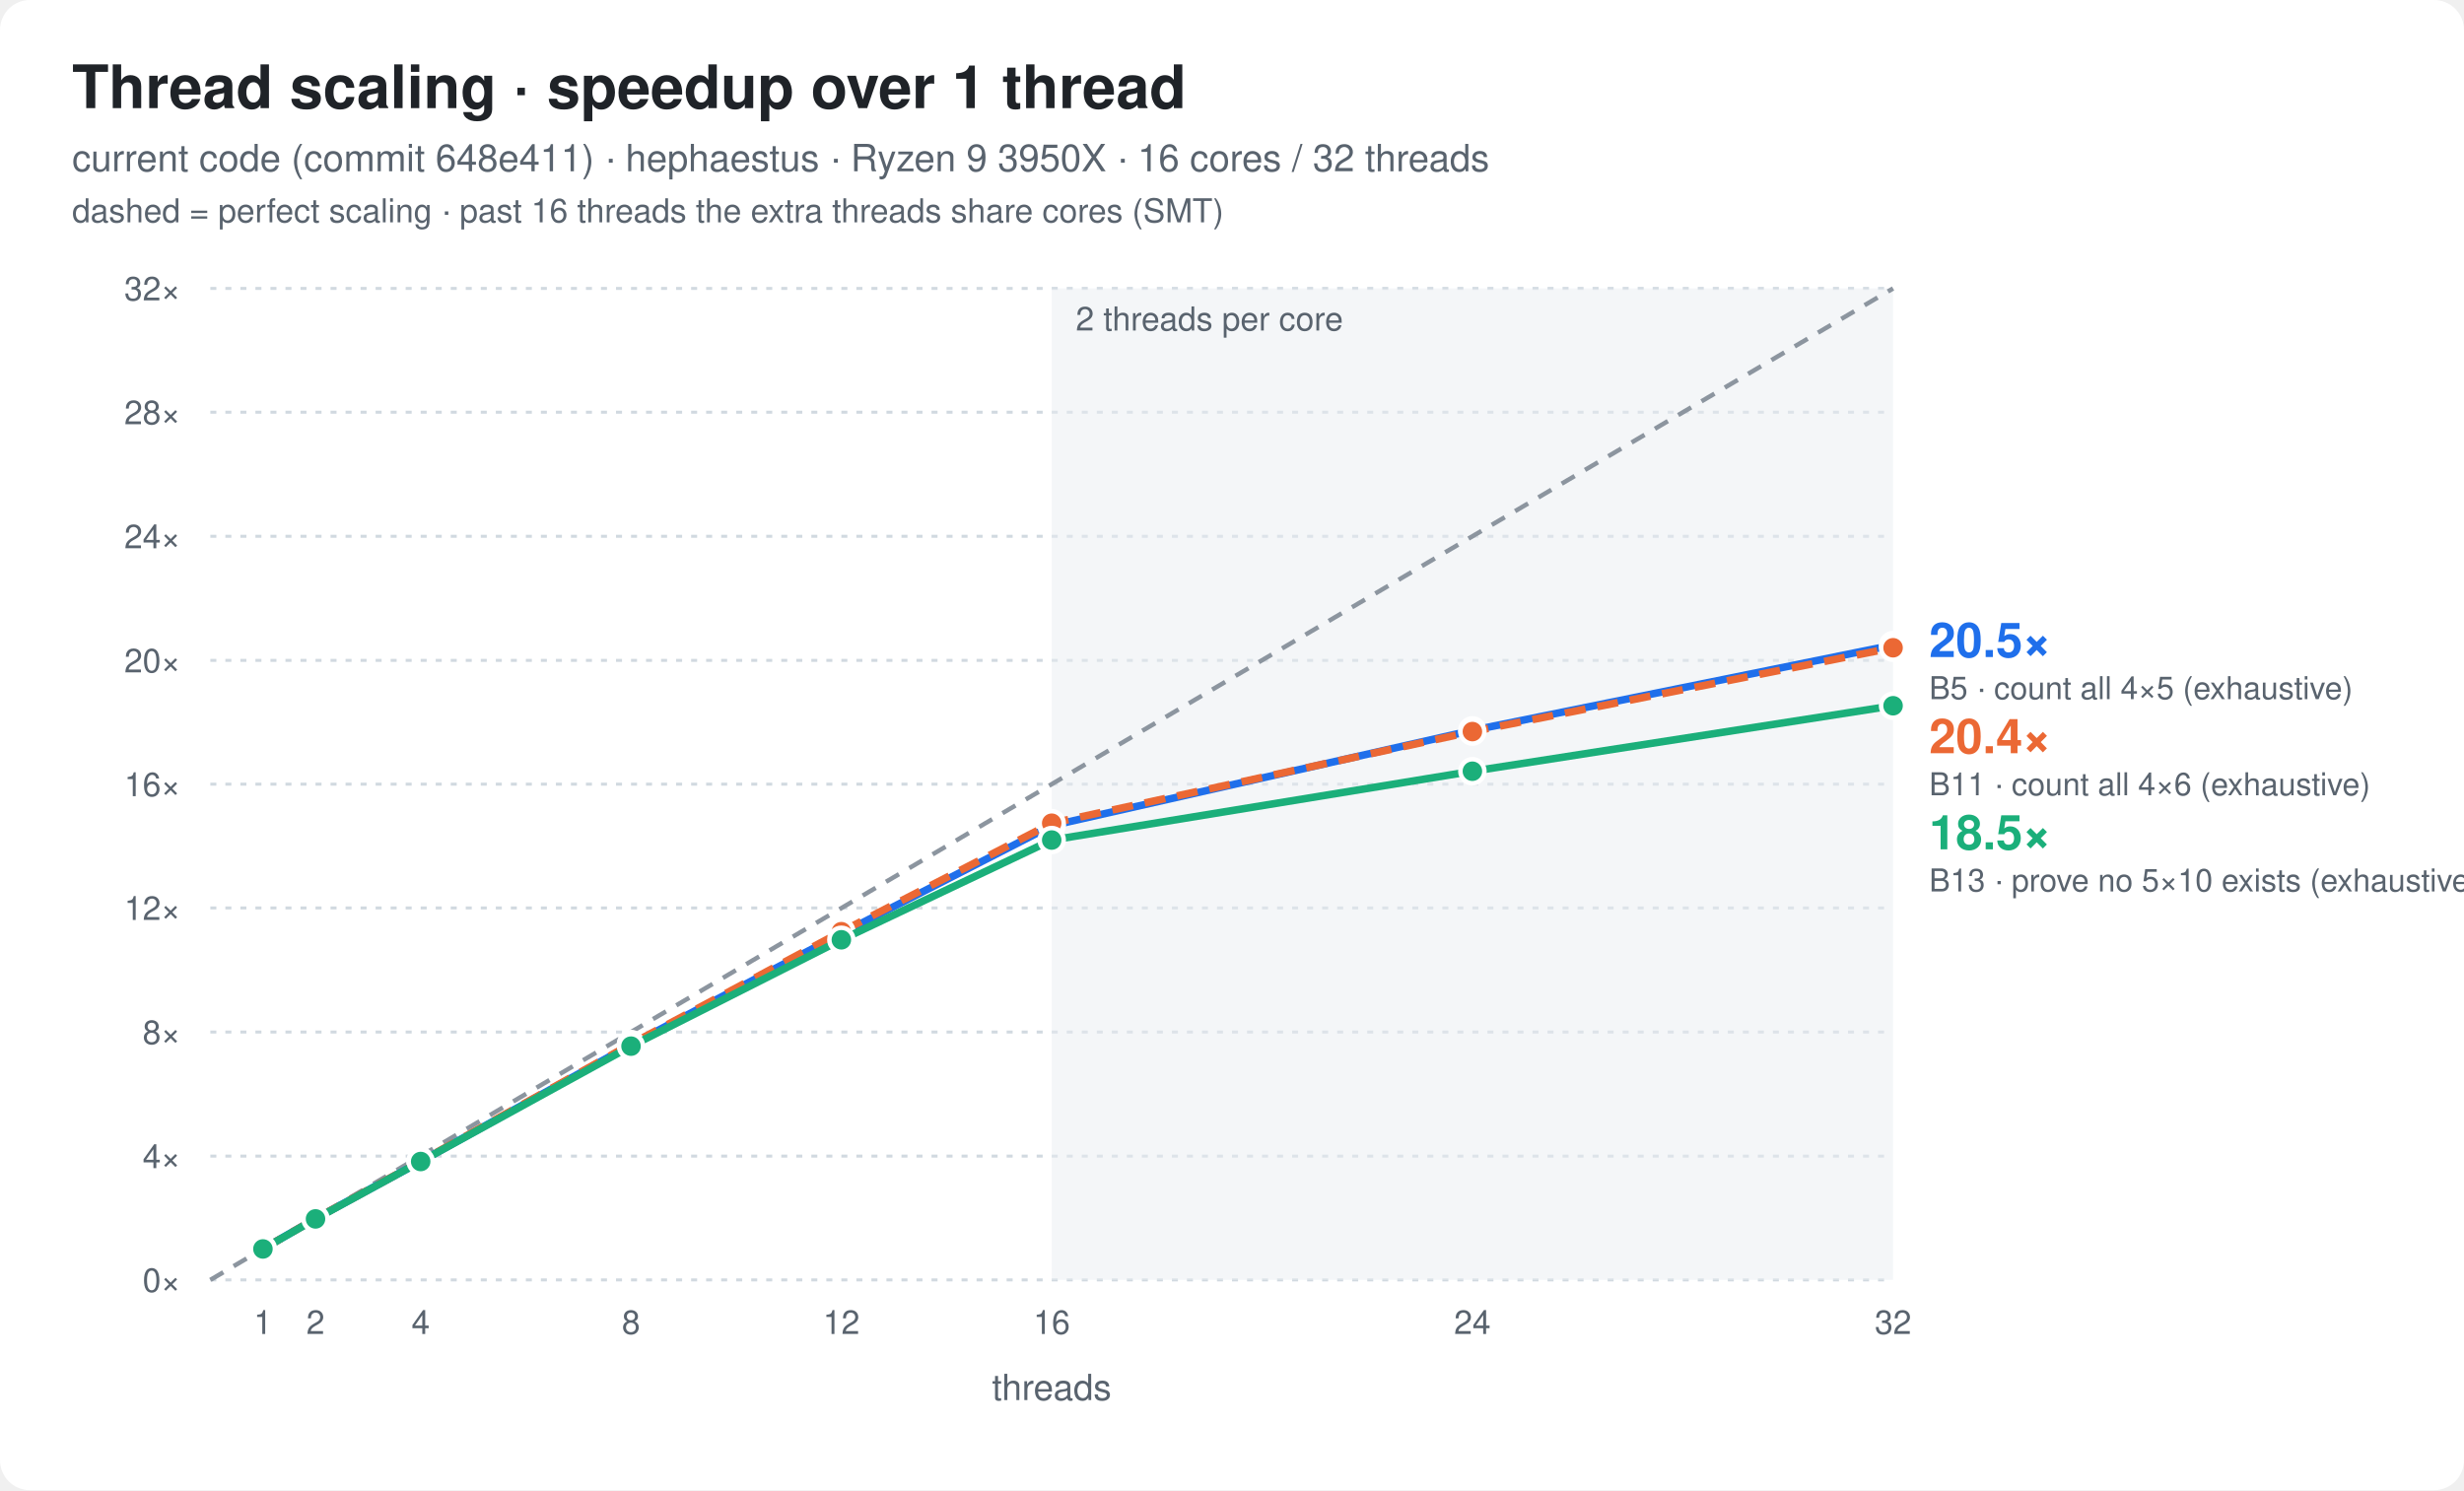
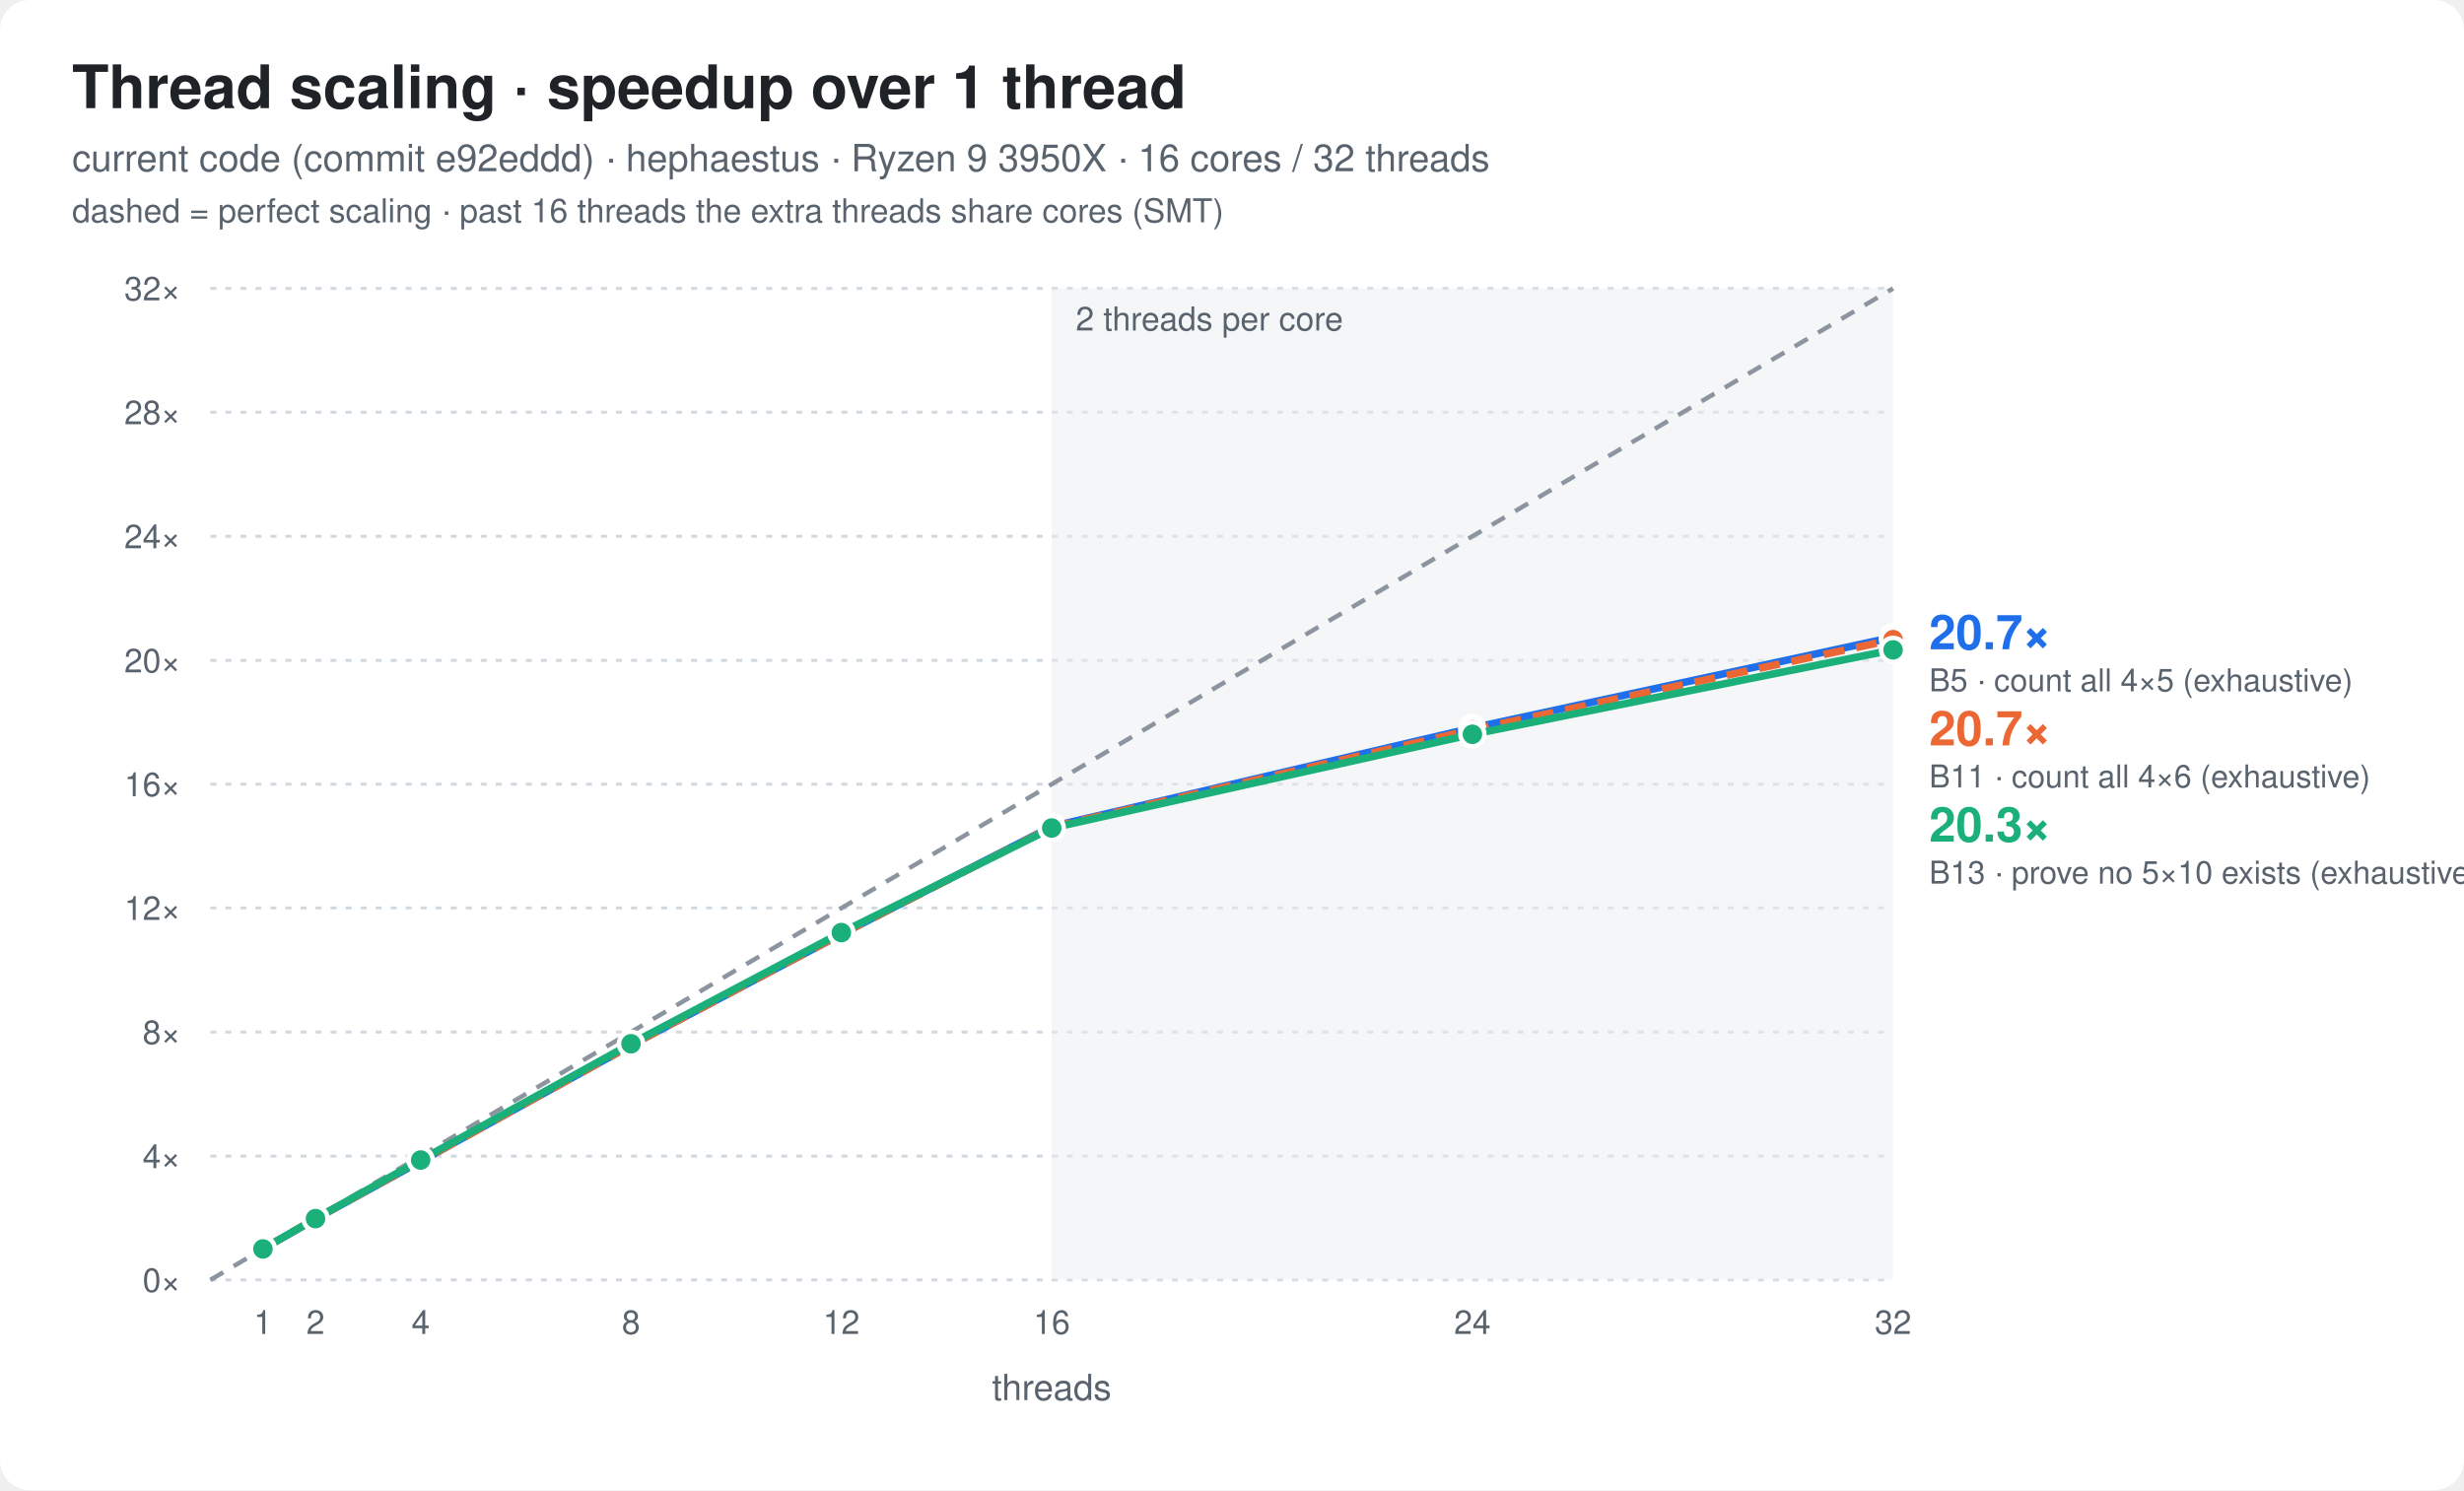
<svg xmlns="http://www.w3.org/2000/svg" width="820" height="496" viewBox="0 0 820 496" font-family="ui-sans-serif,-apple-system,Segoe UI,Helvetica,Arial,sans-serif">
  <style>
  .bg{fill:#ffffff} .t{fill:#1f2328} .m{fill:#59636e} .g{stroke:#d1d9e0}
  .bar{fill:#8fb8de} .best{fill:#1f6feb} .x{fill:#1a7f37;font-weight:600}
  .fail{fill:url(#hatch)} .hs{stroke:#afb8c1} .hb{fill:#eaeef2} .f{fill:#cf222e;font-weight:600}
  .ft{fill:#8c959f} .cur{fill:#1f6feb;font-weight:700}
  .ln{stroke:#1f6feb;fill:none} .lnf{fill:#1f6feb} .ctx{stroke:#afb8c1;fill:none} .ring{stroke:#ffffff}
  .fx{stroke:#8c959f;fill:none} .area{fill:#1f6feb;fill-opacity:.08} .tile{fill:#f6f8fa;stroke:#d1d9e0}
  .big{fill:#1f6feb;font-weight:800}
  .s2{stroke:#eb6834;fill:none} .s2f{fill:#eb6834} .s3{stroke:#1baf7a;fill:none} .s3f{fill:#1baf7a}
  @media (prefers-color-scheme: dark){
    .s2{stroke:#d95926} .s2f{fill:#d95926} .s3{stroke:#199e70} .s3f{fill:#199e70}
    .bg{fill:#0d1117} .t{fill:#e6edf3} .m{fill:#9198a1} .g{stroke:#30363d}
    .bar{fill:#2f5f8f} .best{fill:#4493f8} .x{fill:#3fb950}
    .hs{stroke:#484f58} .hb{fill:#21262d} .f{fill:#f85149} .ft{fill:#6e7681} .cur{fill:#4493f8}
    .ln{stroke:#4493f8} .lnf{fill:#4493f8} .ctx{stroke:#484f58} .ring{stroke:#0d1117}
    .fx{stroke:#6e7681} .area{fill:#4493f8;fill-opacity:.10} .tile{fill:#161b22;stroke:#30363d} .big{fill:#4493f8}
  }
</style>
  <rect class="bg" width="820" height="496" rx="10" />
  <text class="t" x="24" y="36" font-size="20" font-weight="800">Thread scaling · speedup over 1 thread</text>
-   <text class="m" x="24" y="57" font-size="12.5">current code (commit 648e411) · hephaestus · Ryzen 9 3950X · 16 cores / 32 threads</text>
+   <text class="m" x="24" y="57" font-size="12.5">current code (commit e92eddd) · hephaestus · Ryzen 9 3950X · 16 cores / 32 threads</text>
  <text class="m" x="24" y="74" font-size="11">dashed = perfect scaling · past 16 threads the extra threads share cores (SMT)</text>
  <line class="g" x1="70" x2="630" y1="426.0" y2="426.0" stroke-dasharray="2 3" />
  <text class="m" x="60" y="430.0" font-size="11" text-anchor="end">0×</text>
  <line class="g" x1="70" x2="630" y1="384.8" y2="384.8" stroke-dasharray="2 3" />
  <text class="m" x="60" y="388.8" font-size="11" text-anchor="end">4×</text>
  <line class="g" x1="70" x2="630" y1="343.5" y2="343.5" stroke-dasharray="2 3" />
  <text class="m" x="60" y="347.5" font-size="11" text-anchor="end">8×</text>
  <line class="g" x1="70" x2="630" y1="302.2" y2="302.2" stroke-dasharray="2 3" />
  <text class="m" x="60" y="306.2" font-size="11" text-anchor="end">12×</text>
  <line class="g" x1="70" x2="630" y1="261.0" y2="261.0" stroke-dasharray="2 3" />
  <text class="m" x="60" y="265.0" font-size="11" text-anchor="end">16×</text>
  <line class="g" x1="70" x2="630" y1="219.8" y2="219.8" stroke-dasharray="2 3" />
  <text class="m" x="60" y="223.8" font-size="11" text-anchor="end">20×</text>
  <line class="g" x1="70" x2="630" y1="178.5" y2="178.5" stroke-dasharray="2 3" />
  <text class="m" x="60" y="182.5" font-size="11" text-anchor="end">24×</text>
  <line class="g" x1="70" x2="630" y1="137.2" y2="137.2" stroke-dasharray="2 3" />
  <text class="m" x="60" y="141.2" font-size="11" text-anchor="end">28×</text>
  <line class="g" x1="70" x2="630" y1="96.0" y2="96.0" stroke-dasharray="2 3" />
  <text class="m" x="60" y="100.0" font-size="11" text-anchor="end">32×</text>
  <text class="m" x="87.5" y="444" font-size="11" text-anchor="middle">1</text>
  <text class="m" x="105.0" y="444" font-size="11" text-anchor="middle">2</text>
  <text class="m" x="140.0" y="444" font-size="11" text-anchor="middle">4</text>
  <text class="m" x="210.0" y="444" font-size="11" text-anchor="middle">8</text>
  <text class="m" x="280.0" y="444" font-size="11" text-anchor="middle">12</text>
  <text class="m" x="350.0" y="444" font-size="11" text-anchor="middle">16</text>
  <text class="m" x="490.0" y="444" font-size="11" text-anchor="middle">24</text>
  <text class="m" x="630.0" y="444" font-size="11" text-anchor="middle">32</text>
  <text class="m" x="350" y="466" font-size="12" text-anchor="middle">threads</text>
  <rect class="hb" x="350.0" y="96" width="280.0" height="330" opacity=".5" />
  <text class="m" x="358.0" y="110" font-size="11">2 threads per core</text>
  <line class="fx" x1="70.0" y1="426.0" x2="630.0" y2="96.0" stroke-dasharray="5 4" stroke-width="1.5" />
-   <polyline class="ln" points="87.5,415.7 105.0,405.6 140.0,386.6 210.0,347.7 280.0,310.7 350.0,274.8 490.0,243.1 630.0,214.7" stroke-width="2.5" stroke-linejoin="round" />
+   <polyline class="ln" points="87.5,415.7 105.0,405.7 140.0,386.5 210.0,347.9 280.0,310.9 350.0,275.1 490.0,242.3 630.0,212.1" stroke-width="2.5" stroke-linejoin="round" />
  <circle class="lnf ring" cx="87.5" cy="415.7" r="4" stroke-width="1.5" />
-   <circle class="lnf ring" cx="105.0" cy="405.6" r="4" stroke-width="1.5" />
-   <circle class="lnf ring" cx="140.0" cy="386.6" r="4" stroke-width="1.5" />
-   <circle class="lnf ring" cx="210.0" cy="347.7" r="4" stroke-width="1.5" />
-   <circle class="lnf ring" cx="280.0" cy="310.7" r="4" stroke-width="1.5" />
-   <circle class="lnf ring" cx="350.0" cy="274.8" r="4" stroke-width="1.5" />
-   <circle class="lnf ring" cx="490.0" cy="243.1" r="4" stroke-width="1.5" />
-   <circle class="lnf ring" cx="630.0" cy="214.7" r="4" stroke-width="1.5" />
-   <polyline class="s2" points="87.5,415.7 105.0,405.6 140.0,386.5 210.0,347.5 280.0,310.1 350.0,274.0 490.0,243.5 630.0,215.6" stroke-width="2.5" stroke-linejoin="round" stroke-dasharray="7 4" />
+   <circle class="lnf ring" cx="105.0" cy="405.7" r="4" stroke-width="1.5" />
+   <circle class="lnf ring" cx="140.0" cy="386.5" r="4" stroke-width="1.5" />
+   <circle class="lnf ring" cx="210.0" cy="347.9" r="4" stroke-width="1.5" />
+   <circle class="lnf ring" cx="280.0" cy="310.9" r="4" stroke-width="1.5" />
+   <circle class="lnf ring" cx="350.0" cy="275.1" r="4" stroke-width="1.5" />
+   <circle class="lnf ring" cx="490.0" cy="242.3" r="4" stroke-width="1.5" />
+   <circle class="lnf ring" cx="630.0" cy="212.1" r="4" stroke-width="1.5" />
+   <polyline class="s2" points="87.5,415.7 105.0,405.6 140.0,386.5 210.0,347.9 280.0,310.9 350.0,275.3 490.0,242.9 630.0,212.9" stroke-width="2.5" stroke-linejoin="round" stroke-dasharray="7 4" />
  <circle class="s2f ring" cx="87.5" cy="415.7" r="4" stroke-width="1.5" />
  <circle class="s2f ring" cx="105.0" cy="405.6" r="4" stroke-width="1.5" />
  <circle class="s2f ring" cx="140.0" cy="386.5" r="4" stroke-width="1.5" />
-   <circle class="s2f ring" cx="210.0" cy="347.5" r="4" stroke-width="1.5" />
-   <circle class="s2f ring" cx="280.0" cy="310.1" r="4" stroke-width="1.5" />
-   <circle class="s2f ring" cx="350.0" cy="274.0" r="4" stroke-width="1.5" />
-   <circle class="s2f ring" cx="490.0" cy="243.5" r="4" stroke-width="1.5" />
-   <circle class="s2f ring" cx="630.0" cy="215.6" r="4" stroke-width="1.5" />
-   <polyline class="s3" points="87.5,415.7 105.0,405.7 140.0,386.6 210.0,348.2 280.0,312.8 350.0,279.6 490.0,256.7 630.0,234.9" stroke-width="2.5" stroke-linejoin="round" />
+   <circle class="s2f ring" cx="210.0" cy="347.9" r="4" stroke-width="1.5" />
+   <circle class="s2f ring" cx="280.0" cy="310.9" r="4" stroke-width="1.5" />
+   <circle class="s2f ring" cx="350.0" cy="275.3" r="4" stroke-width="1.5" />
+   <circle class="s2f ring" cx="490.0" cy="242.9" r="4" stroke-width="1.5" />
+   <circle class="s2f ring" cx="630.0" cy="212.9" r="4" stroke-width="1.5" />
+   <polyline class="s3" points="87.5,415.7 105.0,405.6 140.0,386.1 210.0,347.4 280.0,310.4 350.0,275.6 490.0,244.4 630.0,216.3" stroke-width="2.5" stroke-linejoin="round" />
  <circle class="s3f ring" cx="87.5" cy="415.7" r="4" stroke-width="1.5" />
-   <circle class="s3f ring" cx="105.0" cy="405.7" r="4" stroke-width="1.5" />
-   <circle class="s3f ring" cx="140.0" cy="386.6" r="4" stroke-width="1.5" />
-   <circle class="s3f ring" cx="210.0" cy="348.2" r="4" stroke-width="1.5" />
-   <circle class="s3f ring" cx="280.0" cy="312.8" r="4" stroke-width="1.5" />
-   <circle class="s3f ring" cx="350.0" cy="279.6" r="4" stroke-width="1.5" />
-   <circle class="s3f ring" cx="490.0" cy="256.7" r="4" stroke-width="1.5" />
-   <circle class="s3f ring" cx="630.0" cy="234.9" r="4" stroke-width="1.5" />
-   <text class="lnf" x="642.0" y="218.7" font-size="16" font-weight="800">20.5×</text>
-   <text class="m" x="642.0" y="232.7" font-size="10.5">B5 · count all 4×5 (exhaustive)</text>
-   <text class="s2f" x="642.0" y="250.7" font-size="16" font-weight="800">20.4×</text>
-   <text class="m" x="642.0" y="264.7" font-size="10.5">B11 · count all 4×6 (exhaustive)</text>
-   <text class="s3f" x="642.0" y="282.7" font-size="16" font-weight="800">18.5×</text>
-   <text class="m" x="642.0" y="296.7" font-size="10.5">B13 · prove no 5×10 exists (exhaustive)</text>
+   <circle class="s3f ring" cx="105.0" cy="405.6" r="4" stroke-width="1.5" />
+   <circle class="s3f ring" cx="140.0" cy="386.1" r="4" stroke-width="1.5" />
+   <circle class="s3f ring" cx="210.0" cy="347.4" r="4" stroke-width="1.5" />
+   <circle class="s3f ring" cx="280.0" cy="310.4" r="4" stroke-width="1.5" />
+   <circle class="s3f ring" cx="350.0" cy="275.6" r="4" stroke-width="1.5" />
+   <circle class="s3f ring" cx="490.0" cy="244.4" r="4" stroke-width="1.5" />
+   <circle class="s3f ring" cx="630.0" cy="216.3" r="4" stroke-width="1.5" />
+   <text class="lnf" x="642.0" y="216.1" font-size="16" font-weight="800">20.7×</text>
+   <text class="m" x="642.0" y="230.1" font-size="10.5">B5 · count all 4×5 (exhaustive)</text>
+   <text class="s2f" x="642.0" y="248.1" font-size="16" font-weight="800">20.7×</text>
+   <text class="m" x="642.0" y="262.1" font-size="10.5">B11 · count all 4×6 (exhaustive)</text>
+   <text class="s3f" x="642.0" y="280.1" font-size="16" font-weight="800">20.3×</text>
+   <text class="m" x="642.0" y="294.1" font-size="10.5">B13 · prove no 5×10 exists (exhaustive)</text>
</svg>
